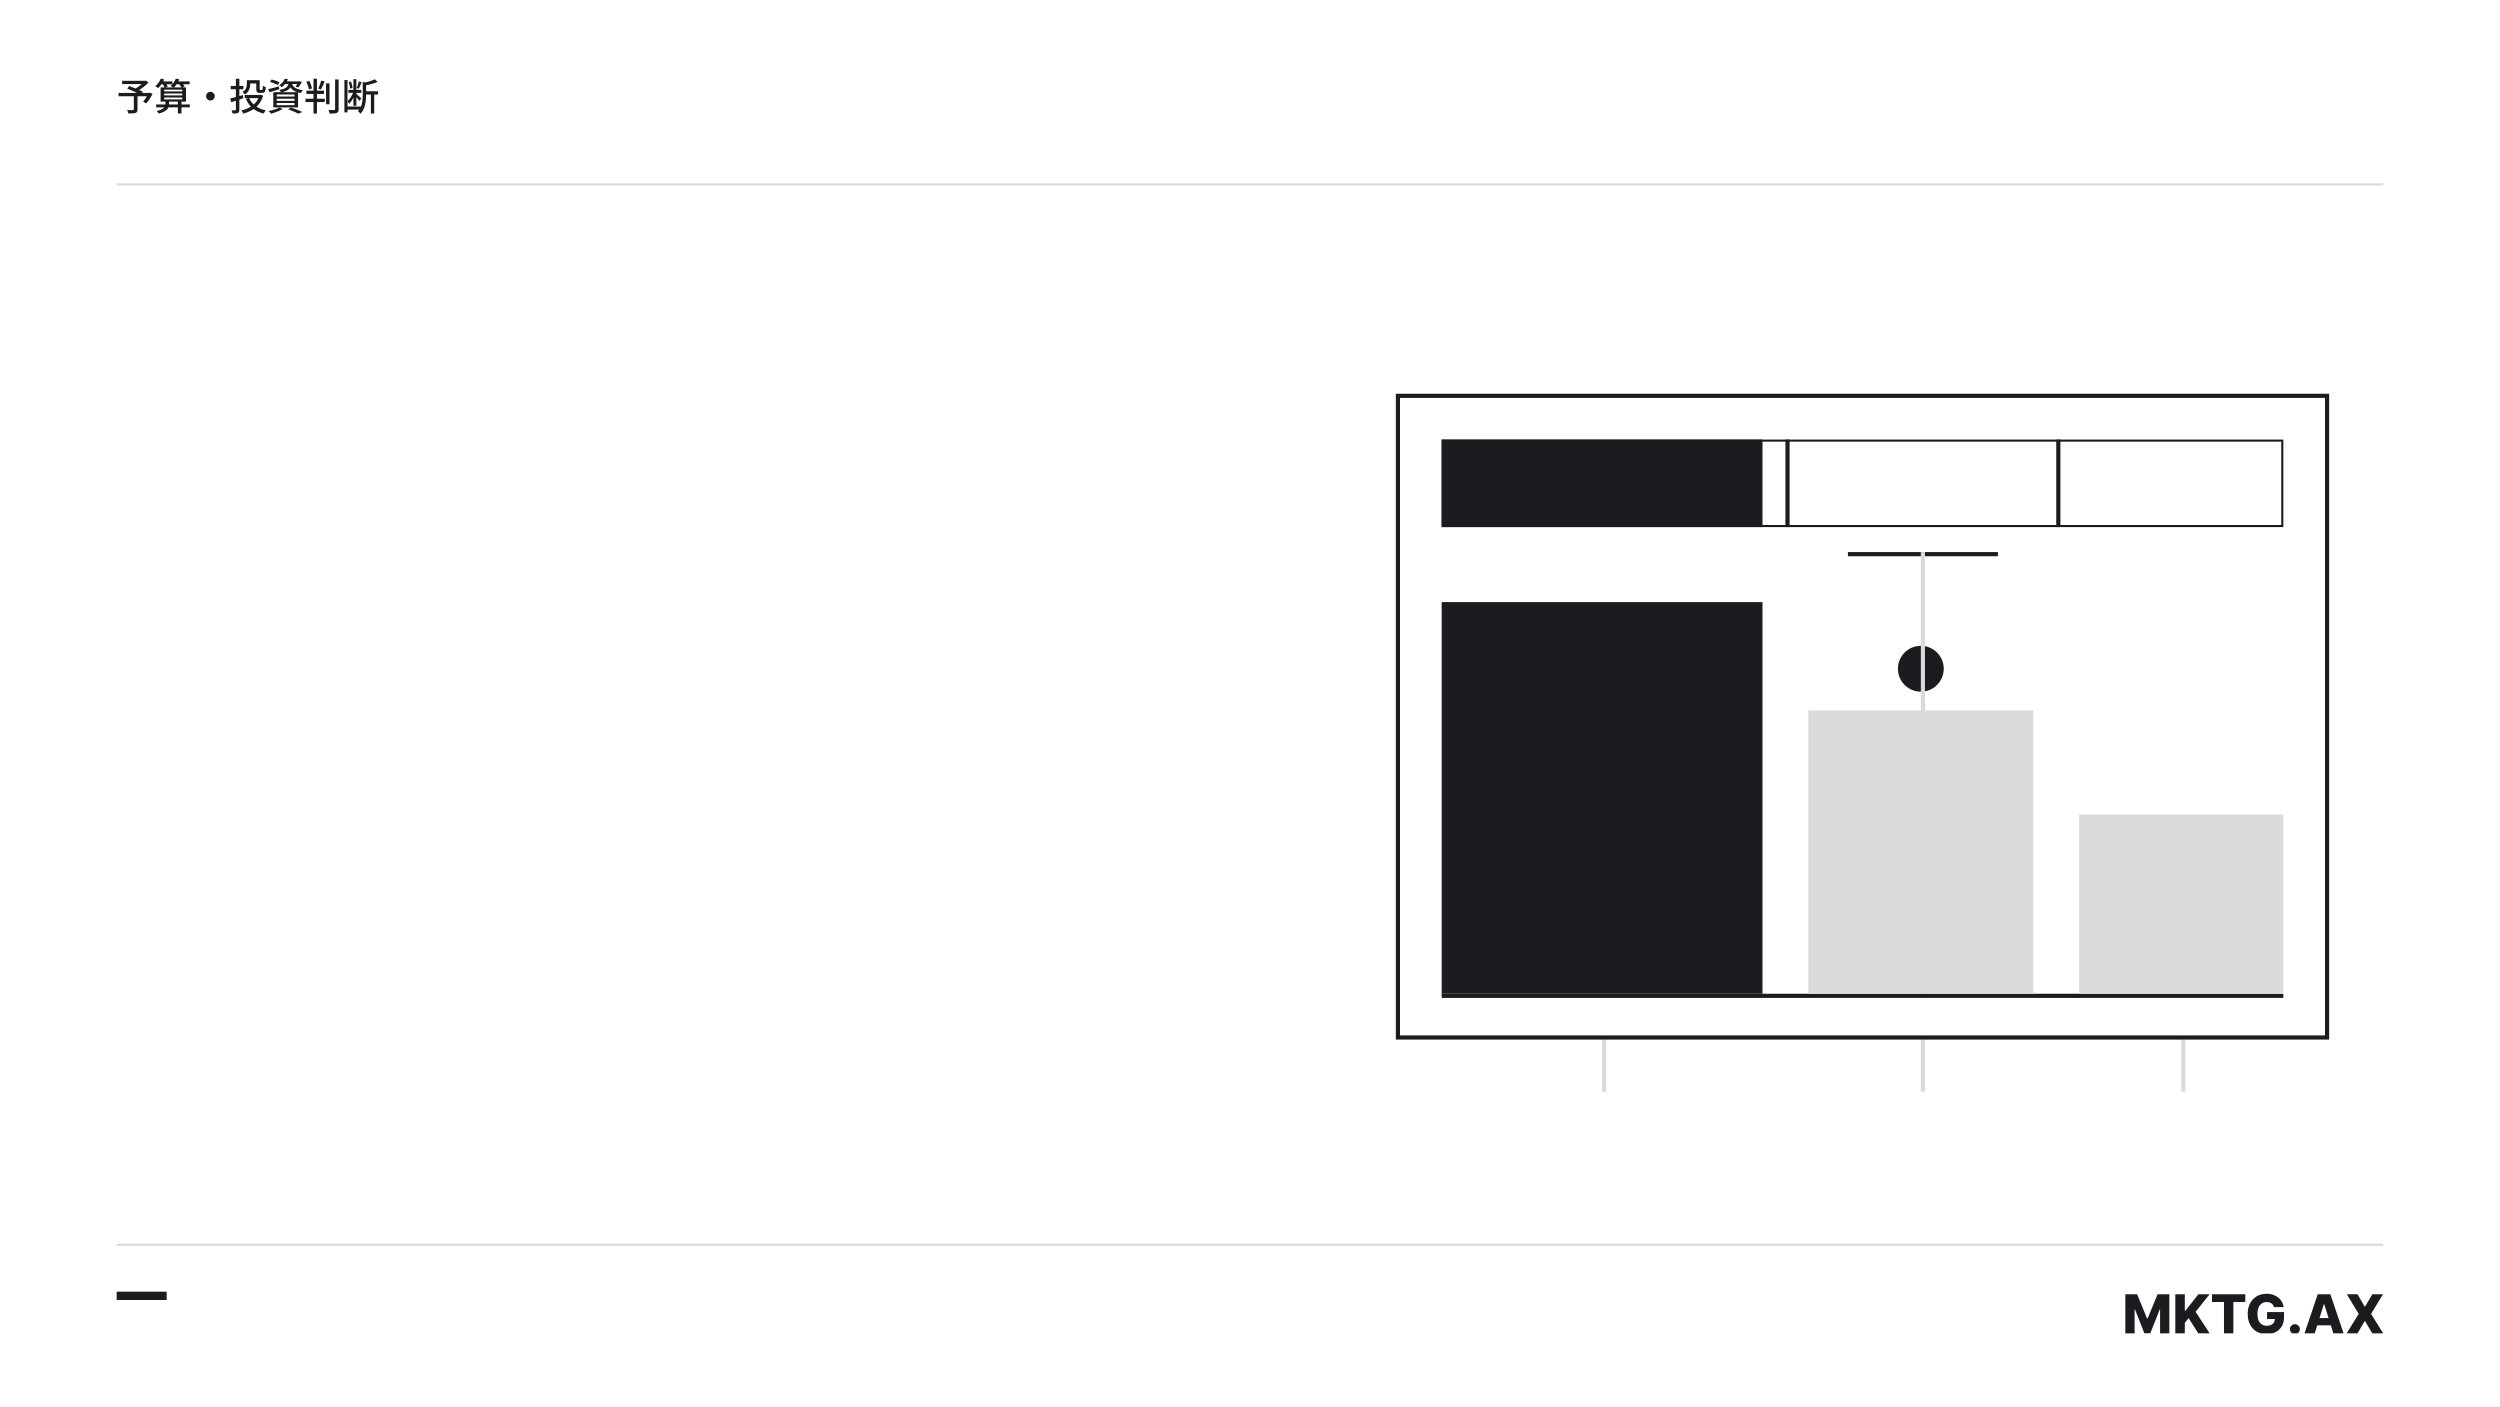
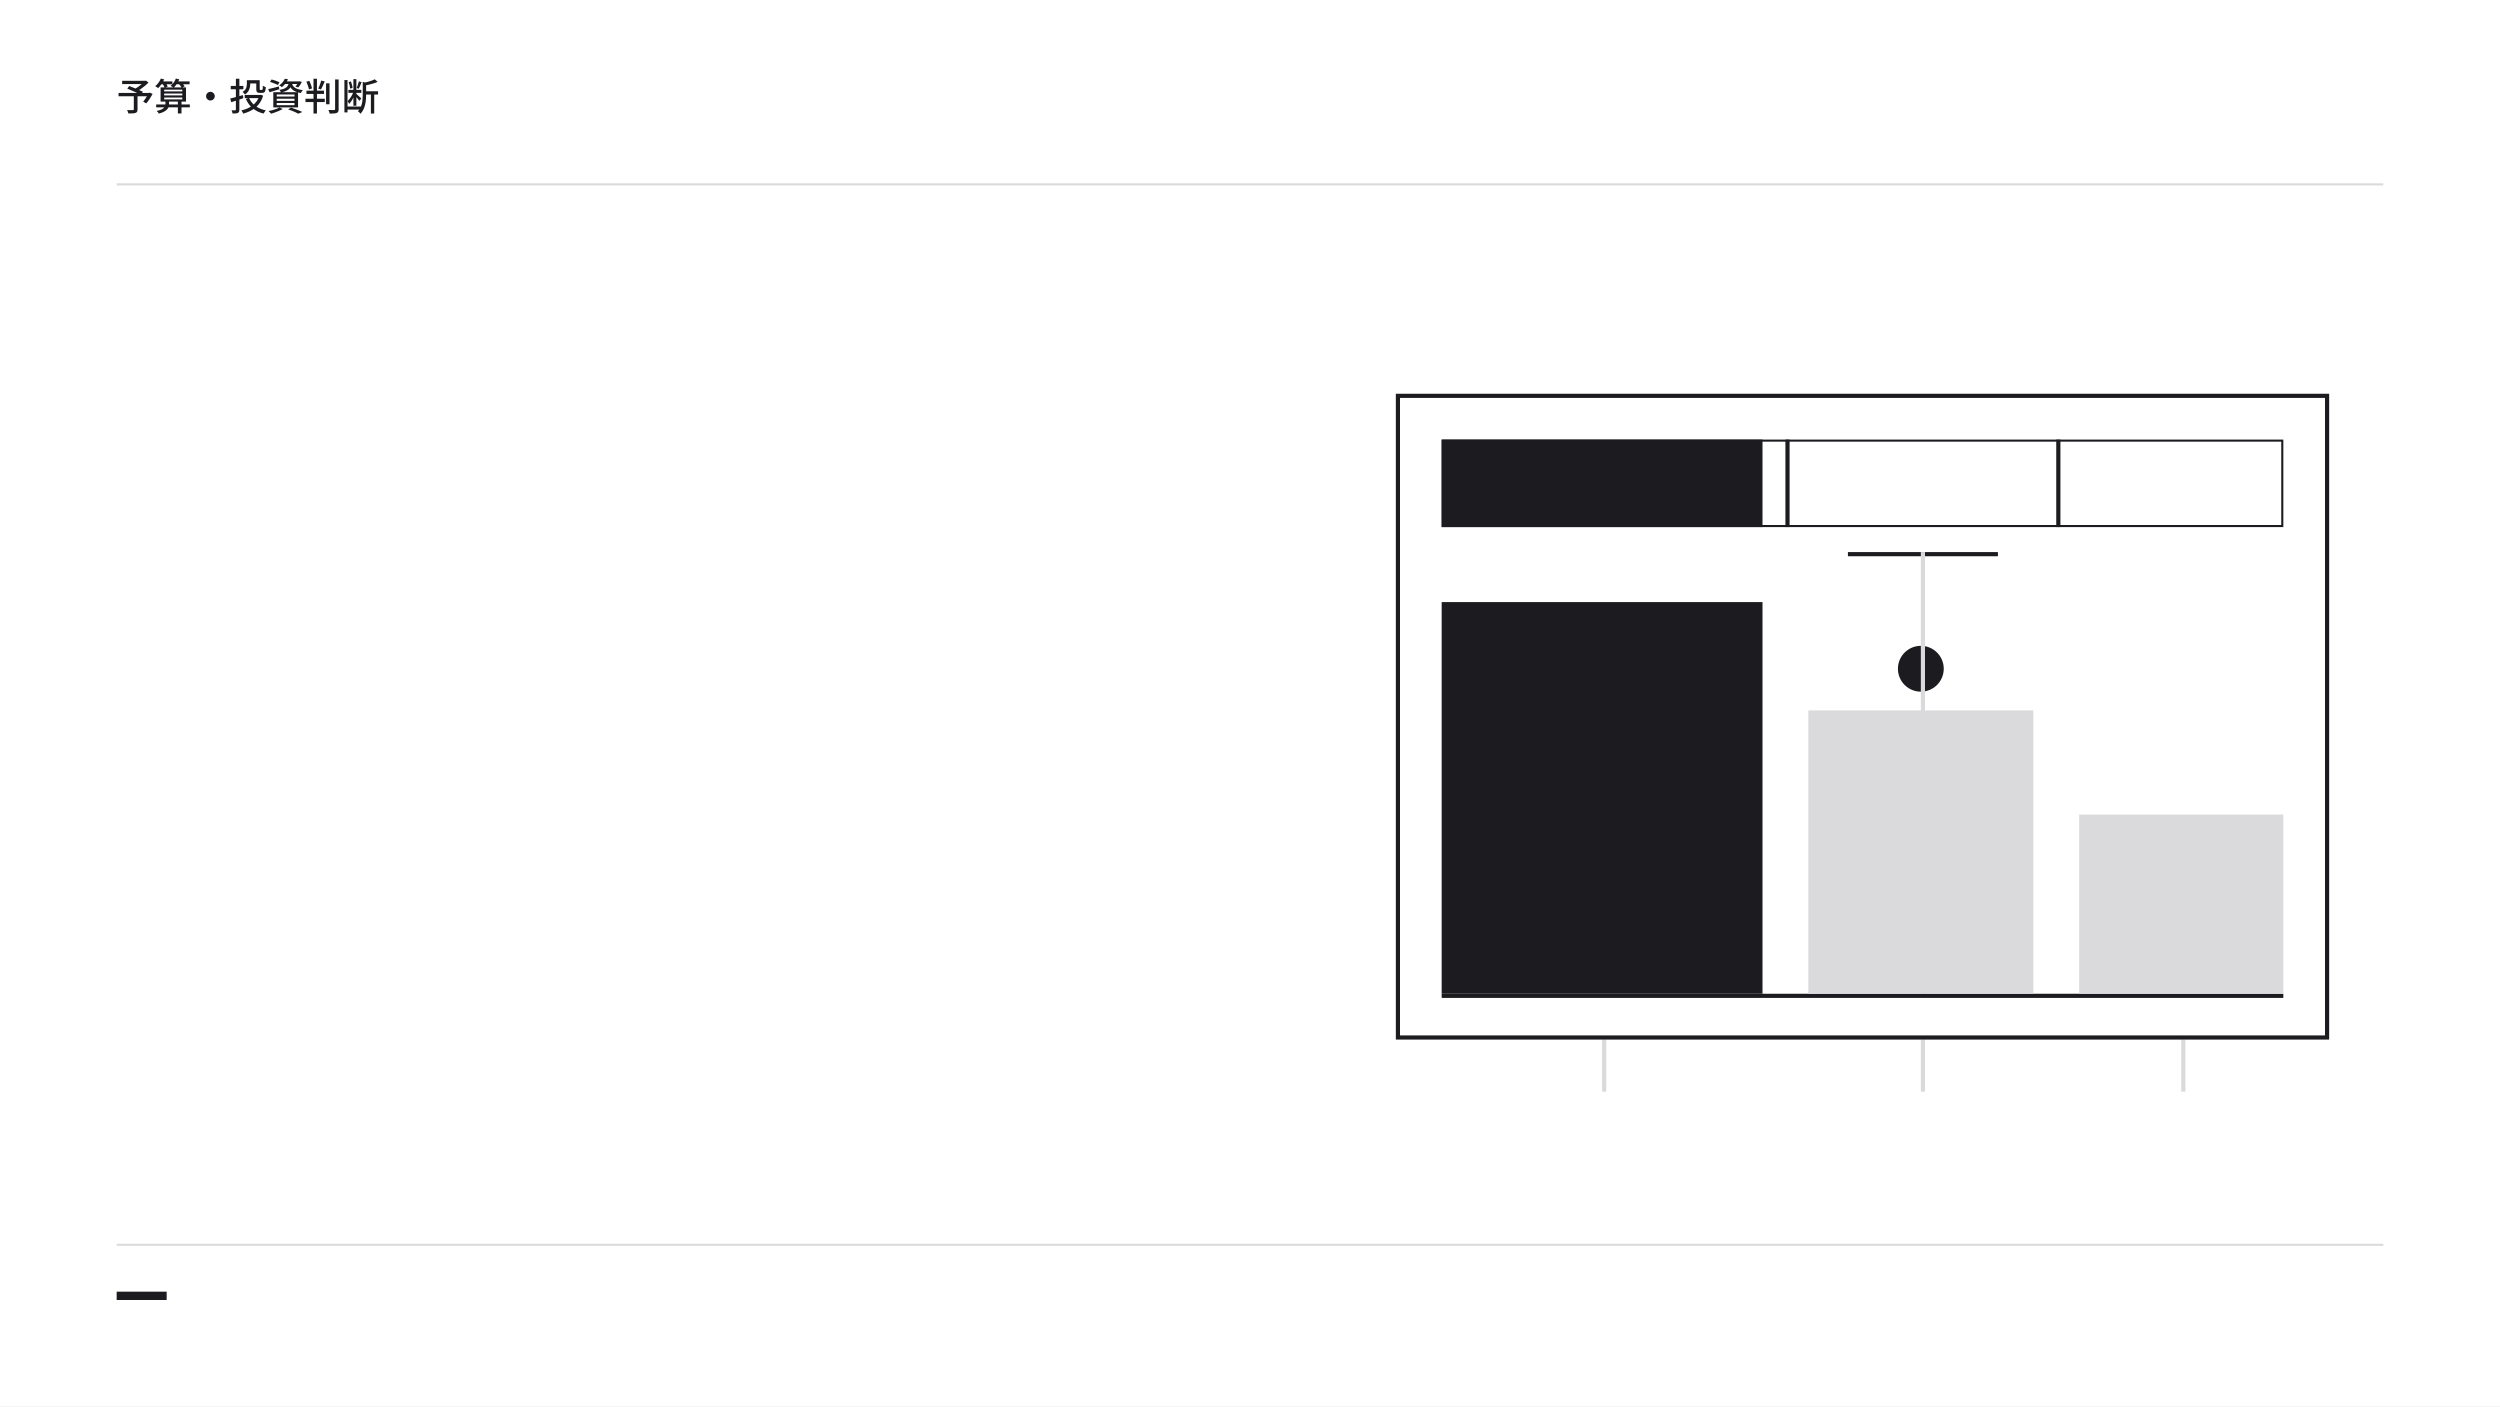
<svg xmlns="http://www.w3.org/2000/svg" width="1200" height="675" viewBox="0 0 1200 675" fill="none">
  <rect width="1200" height="675" fill="white" />
  <path d="M64.226 45.854H66.008V52.532C66.008 53.012 65.936 53.378 65.792 53.63C65.66 53.894 65.408 54.086 65.036 54.206C64.664 54.326 64.196 54.398 63.632 54.422C63.08 54.458 62.414 54.476 61.634 54.476C61.586 54.224 61.496 53.942 61.364 53.63C61.244 53.318 61.118 53.048 60.986 52.82C61.382 52.832 61.772 52.844 62.156 52.856C62.54 52.856 62.876 52.856 63.164 52.856C63.464 52.856 63.674 52.856 63.794 52.856C63.962 52.844 64.076 52.814 64.136 52.766C64.196 52.718 64.226 52.628 64.226 52.496V45.854ZM58.628 38.798H69.86V40.364H58.628V38.798ZM69.212 38.798H69.662L70.058 38.69L71.282 39.662C70.778 40.166 70.214 40.676 69.59 41.192C68.966 41.708 68.318 42.2 67.646 42.668C66.974 43.124 66.326 43.526 65.702 43.874C65.618 43.754 65.51 43.628 65.378 43.496C65.258 43.352 65.132 43.208 65 43.064C64.868 42.92 64.754 42.806 64.658 42.722C65.198 42.434 65.762 42.086 66.35 41.678C66.938 41.258 67.484 40.826 67.988 40.382C68.504 39.938 68.912 39.53 69.212 39.158V38.798ZM56.9 44.594H71.822V46.214H56.9V44.594ZM61.112 42.542L61.994 41.282C62.498 41.474 63.05 41.69 63.65 41.93C64.25 42.158 64.85 42.398 65.45 42.65C66.062 42.902 66.638 43.148 67.178 43.388C67.73 43.616 68.198 43.826 68.582 44.018L67.664 45.476C67.292 45.284 66.842 45.068 66.314 44.828C65.798 44.576 65.234 44.318 64.622 44.054C64.022 43.778 63.416 43.514 62.804 43.262C62.204 42.998 61.64 42.758 61.112 42.542ZM71.246 44.594H71.57L71.876 44.468L73.262 45.08C72.818 45.896 72.326 46.718 71.786 47.546C71.246 48.362 70.712 49.058 70.184 49.634L68.744 48.788C69.02 48.452 69.308 48.068 69.608 47.636C69.92 47.204 70.214 46.754 70.49 46.286C70.778 45.806 71.03 45.344 71.246 44.9V44.594ZM74.954 50.138H91.118V51.524H74.954V50.138ZM78.806 44.9V45.782H87.5V44.9H78.806ZM78.806 46.808V47.708H87.5V46.808H78.806ZM78.806 43.028V43.874H87.5V43.028H78.806ZM77.078 41.948H89.282V48.77H77.078V41.948ZM85.376 48.5H87.122V54.476H85.376V48.5ZM77.006 39.068H82.748V40.436H77.006V39.068ZM84.026 39.068H91.01V40.436H84.026V39.068ZM77.222 37.7L78.824 38.132C78.464 38.924 78.02 39.692 77.492 40.436C76.964 41.18 76.43 41.804 75.89 42.308C75.794 42.212 75.662 42.104 75.494 41.984C75.326 41.864 75.152 41.75 74.972 41.642C74.804 41.522 74.648 41.426 74.504 41.354C75.068 40.91 75.59 40.364 76.07 39.716C76.55 39.056 76.934 38.384 77.222 37.7ZM84.422 37.7L86.042 38.078C85.742 38.858 85.346 39.602 84.854 40.31C84.374 41.006 83.876 41.594 83.36 42.074C83.252 41.978 83.102 41.882 82.91 41.786C82.73 41.678 82.544 41.576 82.352 41.48C82.172 41.384 82.01 41.306 81.866 41.246C82.406 40.814 82.904 40.286 83.36 39.662C83.816 39.026 84.17 38.372 84.422 37.7ZM77.96 40.148L79.382 39.662C79.598 39.938 79.814 40.256 80.03 40.616C80.258 40.964 80.42 41.276 80.516 41.552L79.04 42.074C78.944 41.822 78.794 41.51 78.59 41.138C78.386 40.766 78.176 40.436 77.96 40.148ZM85.682 40.112L87.05 39.518C87.338 39.794 87.632 40.118 87.932 40.49C88.244 40.85 88.484 41.168 88.652 41.444L87.212 42.092C87.068 41.816 86.852 41.492 86.564 41.12C86.276 40.736 85.982 40.4 85.682 40.112ZM79.418 48.482H81.128V50.066C81.128 50.462 81.062 50.87 80.93 51.29C80.81 51.698 80.576 52.094 80.228 52.478C79.892 52.862 79.406 53.228 78.77 53.576C78.134 53.924 77.306 54.242 76.286 54.53C76.166 54.35 76.004 54.134 75.8 53.882C75.596 53.63 75.398 53.426 75.206 53.27C76.142 53.054 76.886 52.82 77.438 52.568C77.99 52.304 78.404 52.028 78.68 51.74C78.968 51.44 79.16 51.146 79.256 50.858C79.364 50.558 79.418 50.276 79.418 50.012V48.482ZM101 44.072C101.384 44.072 101.732 44.168 102.044 44.36C102.356 44.552 102.608 44.804 102.8 45.116C102.992 45.416 103.088 45.764 103.088 46.16C103.088 46.532 102.992 46.88 102.8 47.204C102.608 47.516 102.356 47.768 102.044 47.96C101.744 48.152 101.396 48.248 101 48.248C100.628 48.248 100.28 48.158 99.956 47.978C99.644 47.786 99.392 47.534 99.2 47.222C99.008 46.898 98.912 46.544 98.912 46.16C98.912 45.776 99.002 45.428 99.182 45.116C99.374 44.804 99.626 44.552 99.938 44.36C100.262 44.168 100.616 44.072 101 44.072ZM118.496 38.51H120.098V40.364C120.098 40.904 120.032 41.48 119.9 42.092C119.768 42.692 119.522 43.28 119.162 43.856C118.802 44.42 118.274 44.924 117.578 45.368C117.518 45.248 117.416 45.11 117.272 44.954C117.128 44.786 116.978 44.63 116.822 44.486C116.678 44.33 116.552 44.21 116.444 44.126C117.044 43.754 117.488 43.352 117.776 42.92C118.076 42.488 118.268 42.05 118.352 41.606C118.448 41.162 118.496 40.736 118.496 40.328V38.51ZM119.324 38.51H123.806V40.076H119.324V38.51ZM123.014 38.51H124.652V42.65C124.652 42.866 124.67 43.004 124.706 43.064C124.754 43.124 124.844 43.154 124.976 43.154C125.024 43.154 125.096 43.154 125.192 43.154C125.3 43.154 125.408 43.154 125.516 43.154C125.636 43.154 125.714 43.154 125.75 43.154C125.858 43.154 125.936 43.112 125.984 43.028C126.044 42.932 126.086 42.74 126.11 42.452C126.134 42.164 126.152 41.732 126.164 41.156C126.332 41.288 126.554 41.414 126.83 41.534C127.106 41.642 127.358 41.726 127.586 41.786C127.538 42.518 127.454 43.088 127.334 43.496C127.226 43.892 127.058 44.174 126.83 44.342C126.614 44.498 126.32 44.576 125.948 44.576C125.852 44.576 125.72 44.576 125.552 44.576C125.384 44.576 125.216 44.576 125.048 44.576C124.892 44.576 124.772 44.576 124.688 44.576C124.256 44.576 123.92 44.522 123.68 44.414C123.44 44.306 123.266 44.114 123.158 43.838C123.062 43.55 123.014 43.16 123.014 42.668V38.51ZM117.47 45.566H125.066V47.114H117.47V45.566ZM124.544 45.566H124.886L125.192 45.494L126.308 45.944C125.948 47.168 125.456 48.254 124.832 49.202C124.208 50.138 123.482 50.954 122.654 51.65C121.826 52.334 120.908 52.91 119.9 53.378C118.904 53.858 117.848 54.242 116.732 54.53C116.684 54.374 116.606 54.2 116.498 54.008C116.402 53.828 116.294 53.642 116.174 53.45C116.066 53.27 115.958 53.12 115.85 53C116.87 52.772 117.842 52.46 118.766 52.064C119.69 51.656 120.53 51.158 121.286 50.57C122.054 49.97 122.714 49.28 123.266 48.5C123.83 47.708 124.256 46.82 124.544 45.836V45.566ZM119.54 47.006C120.2 48.53 121.214 49.808 122.582 50.84C123.962 51.86 125.642 52.574 127.622 52.982C127.502 53.09 127.37 53.24 127.226 53.432C127.082 53.624 126.944 53.81 126.812 53.99C126.692 54.182 126.584 54.356 126.488 54.512C124.436 54.008 122.702 53.162 121.286 51.974C119.882 50.786 118.79 49.286 118.01 47.474L119.54 47.006ZM110.504 47.294C111.008 47.162 111.59 47.012 112.25 46.844C112.91 46.664 113.612 46.472 114.356 46.268C115.1 46.064 115.85 45.86 116.606 45.656L116.786 47.132C115.79 47.468 114.782 47.81 113.762 48.158C112.754 48.494 111.836 48.794 111.008 49.058L110.504 47.294ZM110.756 41.264H116.822V42.848H110.756V41.264ZM113.222 37.808H114.896V52.604C114.896 53.048 114.842 53.39 114.734 53.63C114.638 53.87 114.458 54.056 114.194 54.188C113.93 54.32 113.588 54.404 113.168 54.44C112.76 54.476 112.25 54.494 111.638 54.494C111.614 54.278 111.548 54.02 111.44 53.72C111.344 53.42 111.242 53.156 111.134 52.928C111.518 52.94 111.872 52.952 112.196 52.964C112.532 52.964 112.76 52.958 112.88 52.946C113.012 52.946 113.102 52.922 113.15 52.874C113.198 52.826 113.222 52.736 113.222 52.604V37.808ZM129.602 39.302L130.358 38.15C130.766 38.246 131.204 38.372 131.672 38.528C132.152 38.684 132.608 38.846 133.04 39.014C133.484 39.182 133.856 39.344 134.156 39.5L133.382 40.796C133.106 40.64 132.746 40.472 132.302 40.292C131.87 40.112 131.414 39.938 130.934 39.77C130.466 39.59 130.022 39.434 129.602 39.302ZM128.738 42.776C129.398 42.632 130.184 42.446 131.096 42.218C132.008 41.978 132.932 41.738 133.868 41.498L134.048 42.848C133.244 43.1 132.434 43.352 131.618 43.604C130.814 43.844 130.076 44.066 129.404 44.27L128.738 42.776ZM136.586 39.068H143.678V40.31H135.614L136.586 39.068ZM143.246 39.068H143.516L143.786 39.014L144.902 39.32C144.662 39.8 144.386 40.28 144.074 40.76C143.762 41.24 143.45 41.642 143.138 41.966L141.806 41.534C142.07 41.246 142.334 40.898 142.598 40.49C142.874 40.07 143.09 39.668 143.246 39.284V39.068ZM138.656 39.554H140.186C140.09 40.202 139.934 40.778 139.718 41.282C139.514 41.786 139.22 42.236 138.836 42.632C138.452 43.028 137.942 43.37 137.306 43.658C136.67 43.934 135.866 44.168 134.894 44.36C134.834 44.18 134.72 43.97 134.552 43.73C134.396 43.49 134.246 43.292 134.102 43.136C134.954 43.004 135.656 42.836 136.208 42.632C136.76 42.416 137.198 42.164 137.522 41.876C137.858 41.588 138.11 41.252 138.278 40.868C138.458 40.484 138.584 40.046 138.656 39.554ZM140.114 39.932C140.198 40.292 140.33 40.646 140.51 40.994C140.69 41.33 140.96 41.648 141.32 41.948C141.692 42.236 142.196 42.494 142.832 42.722C143.48 42.95 144.308 43.13 145.316 43.262C145.172 43.43 145.01 43.652 144.83 43.928C144.662 44.204 144.536 44.45 144.452 44.666C143.372 44.474 142.484 44.222 141.788 43.91C141.092 43.586 140.54 43.22 140.132 42.812C139.736 42.392 139.43 41.954 139.214 41.498C139.01 41.03 138.848 40.556 138.728 40.076L140.114 39.932ZM136.712 37.808L138.242 38.042C137.918 38.726 137.516 39.392 137.036 40.04C136.568 40.688 135.992 41.282 135.308 41.822C135.152 41.666 134.948 41.51 134.696 41.354C134.444 41.198 134.216 41.078 134.012 40.994C134.684 40.538 135.242 40.028 135.686 39.464C136.142 38.888 136.484 38.336 136.712 37.808ZM132.824 47.384V48.41H141.356V47.384H132.824ZM132.824 49.436V50.48H141.356V49.436H132.824ZM132.824 45.332V46.34H141.356V45.332H132.824ZM131.186 44.252H143.066V51.56H131.186V44.252ZM138.296 52.496L139.7 51.65C140.348 51.866 141.008 52.1 141.68 52.352C142.352 52.592 142.988 52.832 143.588 53.072C144.188 53.312 144.704 53.54 145.136 53.756L143.192 54.566C142.832 54.362 142.388 54.14 141.86 53.9C141.344 53.672 140.78 53.432 140.168 53.18C139.556 52.94 138.932 52.712 138.296 52.496ZM134.156 51.596L135.722 52.316C135.23 52.604 134.666 52.892 134.03 53.18C133.394 53.468 132.734 53.726 132.05 53.954C131.378 54.194 130.736 54.404 130.124 54.584C130.04 54.464 129.92 54.32 129.764 54.152C129.62 53.996 129.464 53.84 129.296 53.684C129.14 53.528 128.996 53.402 128.864 53.306C129.488 53.186 130.124 53.042 130.772 52.874C131.432 52.694 132.056 52.496 132.644 52.28C133.232 52.064 133.736 51.836 134.156 51.596ZM160.85 38.15H162.542V52.352C162.542 52.904 162.476 53.312 162.344 53.576C162.212 53.852 161.984 54.062 161.66 54.206C161.324 54.338 160.874 54.422 160.31 54.458C159.758 54.506 159.068 54.53 158.24 54.53C158.216 54.374 158.168 54.188 158.096 53.972C158.036 53.768 157.964 53.558 157.88 53.342C157.808 53.126 157.724 52.94 157.628 52.784C158.252 52.808 158.822 52.82 159.338 52.82C159.854 52.82 160.202 52.82 160.382 52.82C160.55 52.808 160.67 52.772 160.742 52.712C160.814 52.64 160.85 52.52 160.85 52.352V38.15ZM147.098 43.514H155.522V45.098H147.098V43.514ZM146.63 47.384H155.9V49.004H146.63V47.384ZM147.062 39.23L148.466 38.798C148.658 39.182 148.838 39.596 149.006 40.04C149.186 40.472 149.342 40.898 149.474 41.318C149.618 41.726 149.726 42.092 149.798 42.416L148.304 42.92C148.244 42.584 148.148 42.206 148.016 41.786C147.884 41.354 147.734 40.916 147.566 40.472C147.398 40.028 147.23 39.614 147.062 39.23ZM150.482 37.808H152.138V54.512H150.482V37.808ZM156.512 39.986H158.168V50.048H156.512V39.986ZM154.19 38.672L155.864 39.086C155.588 39.746 155.288 40.43 154.964 41.138C154.652 41.834 154.358 42.428 154.082 42.92L152.75 42.506C152.93 42.17 153.11 41.78 153.29 41.336C153.47 40.88 153.638 40.418 153.794 39.95C153.962 39.482 154.094 39.056 154.19 38.672ZM167.222 43.136H173.432V44.576H167.222V43.136ZM166.25 51.128H173.198V52.604H166.25V51.128ZM165.314 38.438H166.808V53.936H165.314V38.438ZM169.634 37.97H171.056V50.75H169.634V37.97ZM169.724 43.928L170.678 44.324C170.462 44.996 170.186 45.686 169.85 46.394C169.526 47.09 169.166 47.744 168.77 48.356C168.386 48.968 167.984 49.478 167.564 49.886C167.492 49.682 167.384 49.448 167.24 49.184C167.108 48.908 166.982 48.674 166.862 48.482C167.234 48.146 167.606 47.726 167.978 47.222C168.35 46.718 168.686 46.178 168.986 45.602C169.298 45.026 169.544 44.468 169.724 43.928ZM172.244 39.05L173.576 39.41C173.36 39.95 173.132 40.514 172.892 41.102C172.652 41.69 172.43 42.182 172.226 42.578L171.218 42.236C171.35 41.948 171.476 41.618 171.596 41.246C171.728 40.862 171.848 40.478 171.956 40.094C172.076 39.71 172.172 39.362 172.244 39.05ZM167.366 39.428L168.446 39.068C168.638 39.56 168.806 40.094 168.95 40.67C169.106 41.246 169.196 41.75 169.22 42.182L168.068 42.56C168.044 42.128 167.966 41.624 167.834 41.048C167.714 40.46 167.558 39.92 167.366 39.428ZM170.984 45.044C171.104 45.128 171.278 45.272 171.506 45.476C171.734 45.68 171.98 45.902 172.244 46.142C172.508 46.382 172.748 46.61 172.964 46.826C173.192 47.03 173.348 47.18 173.432 47.276L172.514 48.428C172.394 48.26 172.232 48.05 172.028 47.798C171.836 47.546 171.626 47.288 171.398 47.024C171.17 46.748 170.948 46.49 170.732 46.25C170.528 46.01 170.354 45.812 170.21 45.656L170.984 45.044ZM174.908 43.82H181.478V45.386H174.908V43.82ZM178.022 44.63H179.624V54.512H178.022V44.63ZM174.116 39.284L176.15 39.896C176.138 40.028 176 40.118 175.736 40.166V45.602C175.736 46.274 175.706 47 175.646 47.78C175.586 48.56 175.46 49.358 175.268 50.174C175.088 50.978 174.818 51.764 174.458 52.532C174.098 53.288 173.624 53.984 173.036 54.62C172.964 54.488 172.856 54.344 172.712 54.188C172.568 54.032 172.418 53.888 172.262 53.756C172.106 53.624 171.956 53.522 171.812 53.45C172.508 52.694 173.018 51.872 173.342 50.984C173.678 50.084 173.888 49.172 173.972 48.248C174.068 47.312 174.116 46.424 174.116 45.584V39.284ZM179.894 38.06L181.262 39.302C180.698 39.566 180.062 39.806 179.354 40.022C178.646 40.238 177.92 40.436 177.176 40.616C176.432 40.796 175.712 40.952 175.016 41.084C174.98 40.904 174.908 40.688 174.8 40.436C174.692 40.172 174.584 39.95 174.476 39.77C175.136 39.638 175.802 39.482 176.474 39.302C177.146 39.122 177.782 38.924 178.382 38.708C178.982 38.492 179.486 38.276 179.894 38.06Z" fill="#1C1C20" />
  <rect x="56" y="88" width="1088" height="1" fill="#DADADD" />
  <rect x="1047" y="499" width="2" height="25" fill="#DADADD" />
  <rect x="922" y="499" width="2" height="25" fill="#DADADD" />
  <rect x="769" y="499" width="2" height="25" fill="#DADADD" />
  <circle cx="922" cy="321" r="11" fill="#1C1C20" />
  <rect x="887" y="265" width="72" height="2" fill="#1C1C20" />
  <rect x="922" y="265" width="2" height="212" fill="#DADADD" />
  <rect x="692" y="477" width="404" height="2" fill="#1C1C20" />
  <rect x="998" y="391" width="98" height="86" fill="#DADADD" />
  <rect x="868" y="341" width="108" height="136" fill="#DADADD" />
  <rect x="692" y="289" width="154" height="188" fill="#1C1C20" />
  <rect x="987" y="211" width="2" height="42" fill="#1C1C20" />
  <rect x="857" y="211" width="2" height="42" fill="#1C1C20" />
  <rect x="692" y="211" width="154" height="42" fill="#1C1C20" />
  <rect x="692.5" y="211.5" width="403" height="41" stroke="#1C1C20" />
  <rect x="671" y="190" width="446" height="308" stroke="#1C1C20" stroke-width="2" />
  <rect x="56" y="597" width="1088" height="1" fill="#DADADD" />
  <g clip-path="url(#clip0_8_1604)">
-     <path d="M1020.16 621.258H1025.82L1030.61 632.925H1030.83L1035.63 621.258H1041.29V640.103H1036.84V628.527H1036.69L1032.14 639.983H1029.3L1024.77 628.463H1024.61V640.103H1020.16V621.258ZM1044.15 640.103V621.258H1048.71V629.227H1048.96L1055.21 621.258H1060.59L1053.89 629.669L1060.71 640.103H1055.24L1050.53 632.695L1048.71 634.996V640.103H1044.15ZM1061.77 624.958V621.258H1077.74V624.958H1072.01V640.103H1067.51V624.958H1061.77ZM1091.51 627.414C1091.41 627.027 1091.25 626.687 1091.05 626.393C1090.85 626.092 1090.6 625.838 1090.3 625.629C1090.01 625.42 1089.67 625.263 1089.29 625.16C1088.91 625.049 1088.49 624.993 1088.03 624.993C1087.11 624.993 1086.32 625.215 1085.65 625.656C1084.99 626.098 1084.47 626.742 1084.11 627.589C1083.74 628.429 1083.56 629.45 1083.56 630.653C1083.56 631.861 1083.74 632.891 1084.09 633.745C1084.44 634.598 1084.95 635.247 1085.61 635.695C1086.28 636.143 1087.08 636.367 1088.03 636.367C1088.87 636.367 1089.58 636.232 1090.16 635.962C1090.74 635.686 1091.18 635.296 1091.49 634.794C1091.79 634.291 1091.94 633.699 1091.94 633.018L1092.79 633.119H1088.19V629.797H1096.34V632.291C1096.34 633.978 1095.98 635.423 1095.26 636.625C1094.55 637.827 1093.56 638.751 1092.31 639.394C1091.06 640.038 1089.62 640.361 1088 640.361C1086.19 640.361 1084.61 639.971 1083.24 639.192C1081.87 638.413 1080.82 637.302 1080.06 635.861C1079.29 634.413 1078.91 632.695 1078.91 630.708C1078.91 629.162 1079.14 627.791 1079.6 626.595C1080.06 625.393 1080.71 624.375 1081.53 623.54C1082.35 622.706 1083.31 622.074 1084.4 621.645C1085.5 621.215 1086.68 621 1087.94 621C1089.04 621 1090.05 621.156 1091 621.469C1091.94 621.782 1092.78 622.224 1093.51 622.795C1094.24 623.365 1094.83 624.043 1095.29 624.828C1095.74 625.613 1096.03 626.475 1096.14 627.414H1091.51ZM1101.56 640.37C1100.9 640.37 1100.33 640.137 1099.86 639.67C1099.4 639.204 1099.17 638.64 1099.17 637.977C1099.17 637.327 1099.4 636.772 1099.86 636.312C1100.33 635.845 1100.9 635.612 1101.56 635.612C1102.19 635.612 1102.75 635.845 1103.23 636.312C1103.71 636.772 1103.96 637.327 1103.96 637.977C1103.96 638.419 1103.84 638.821 1103.61 639.183C1103.39 639.545 1103.1 639.833 1102.74 640.048C1102.38 640.262 1101.99 640.37 1101.56 640.37ZM1111.04 640.103H1106.13L1112.51 621.258H1118.58L1124.96 640.103H1120.05L1115.62 626.006H1115.47L1111.04 640.103ZM1110.38 632.686H1120.64V636.146H1110.38V632.686ZM1131.62 621.258L1135.07 627.212H1135.21L1138.7 621.258H1143.82L1138.11 630.68L1144 640.103H1138.76L1135.21 634.085H1135.07L1131.53 640.103H1126.32L1132.18 630.68L1126.47 621.258H1131.62Z" fill="#1C1C20" />
    <path d="M80 620H56V624H80V620Z" fill="#1C1C20" />
  </g>
  <defs>
    <clipPath id="clip0_8_1604">
      <rect width="1088" height="42" fill="#1C1C20" transform="translate(56 598)" />
    </clipPath>
  </defs>
</svg>
